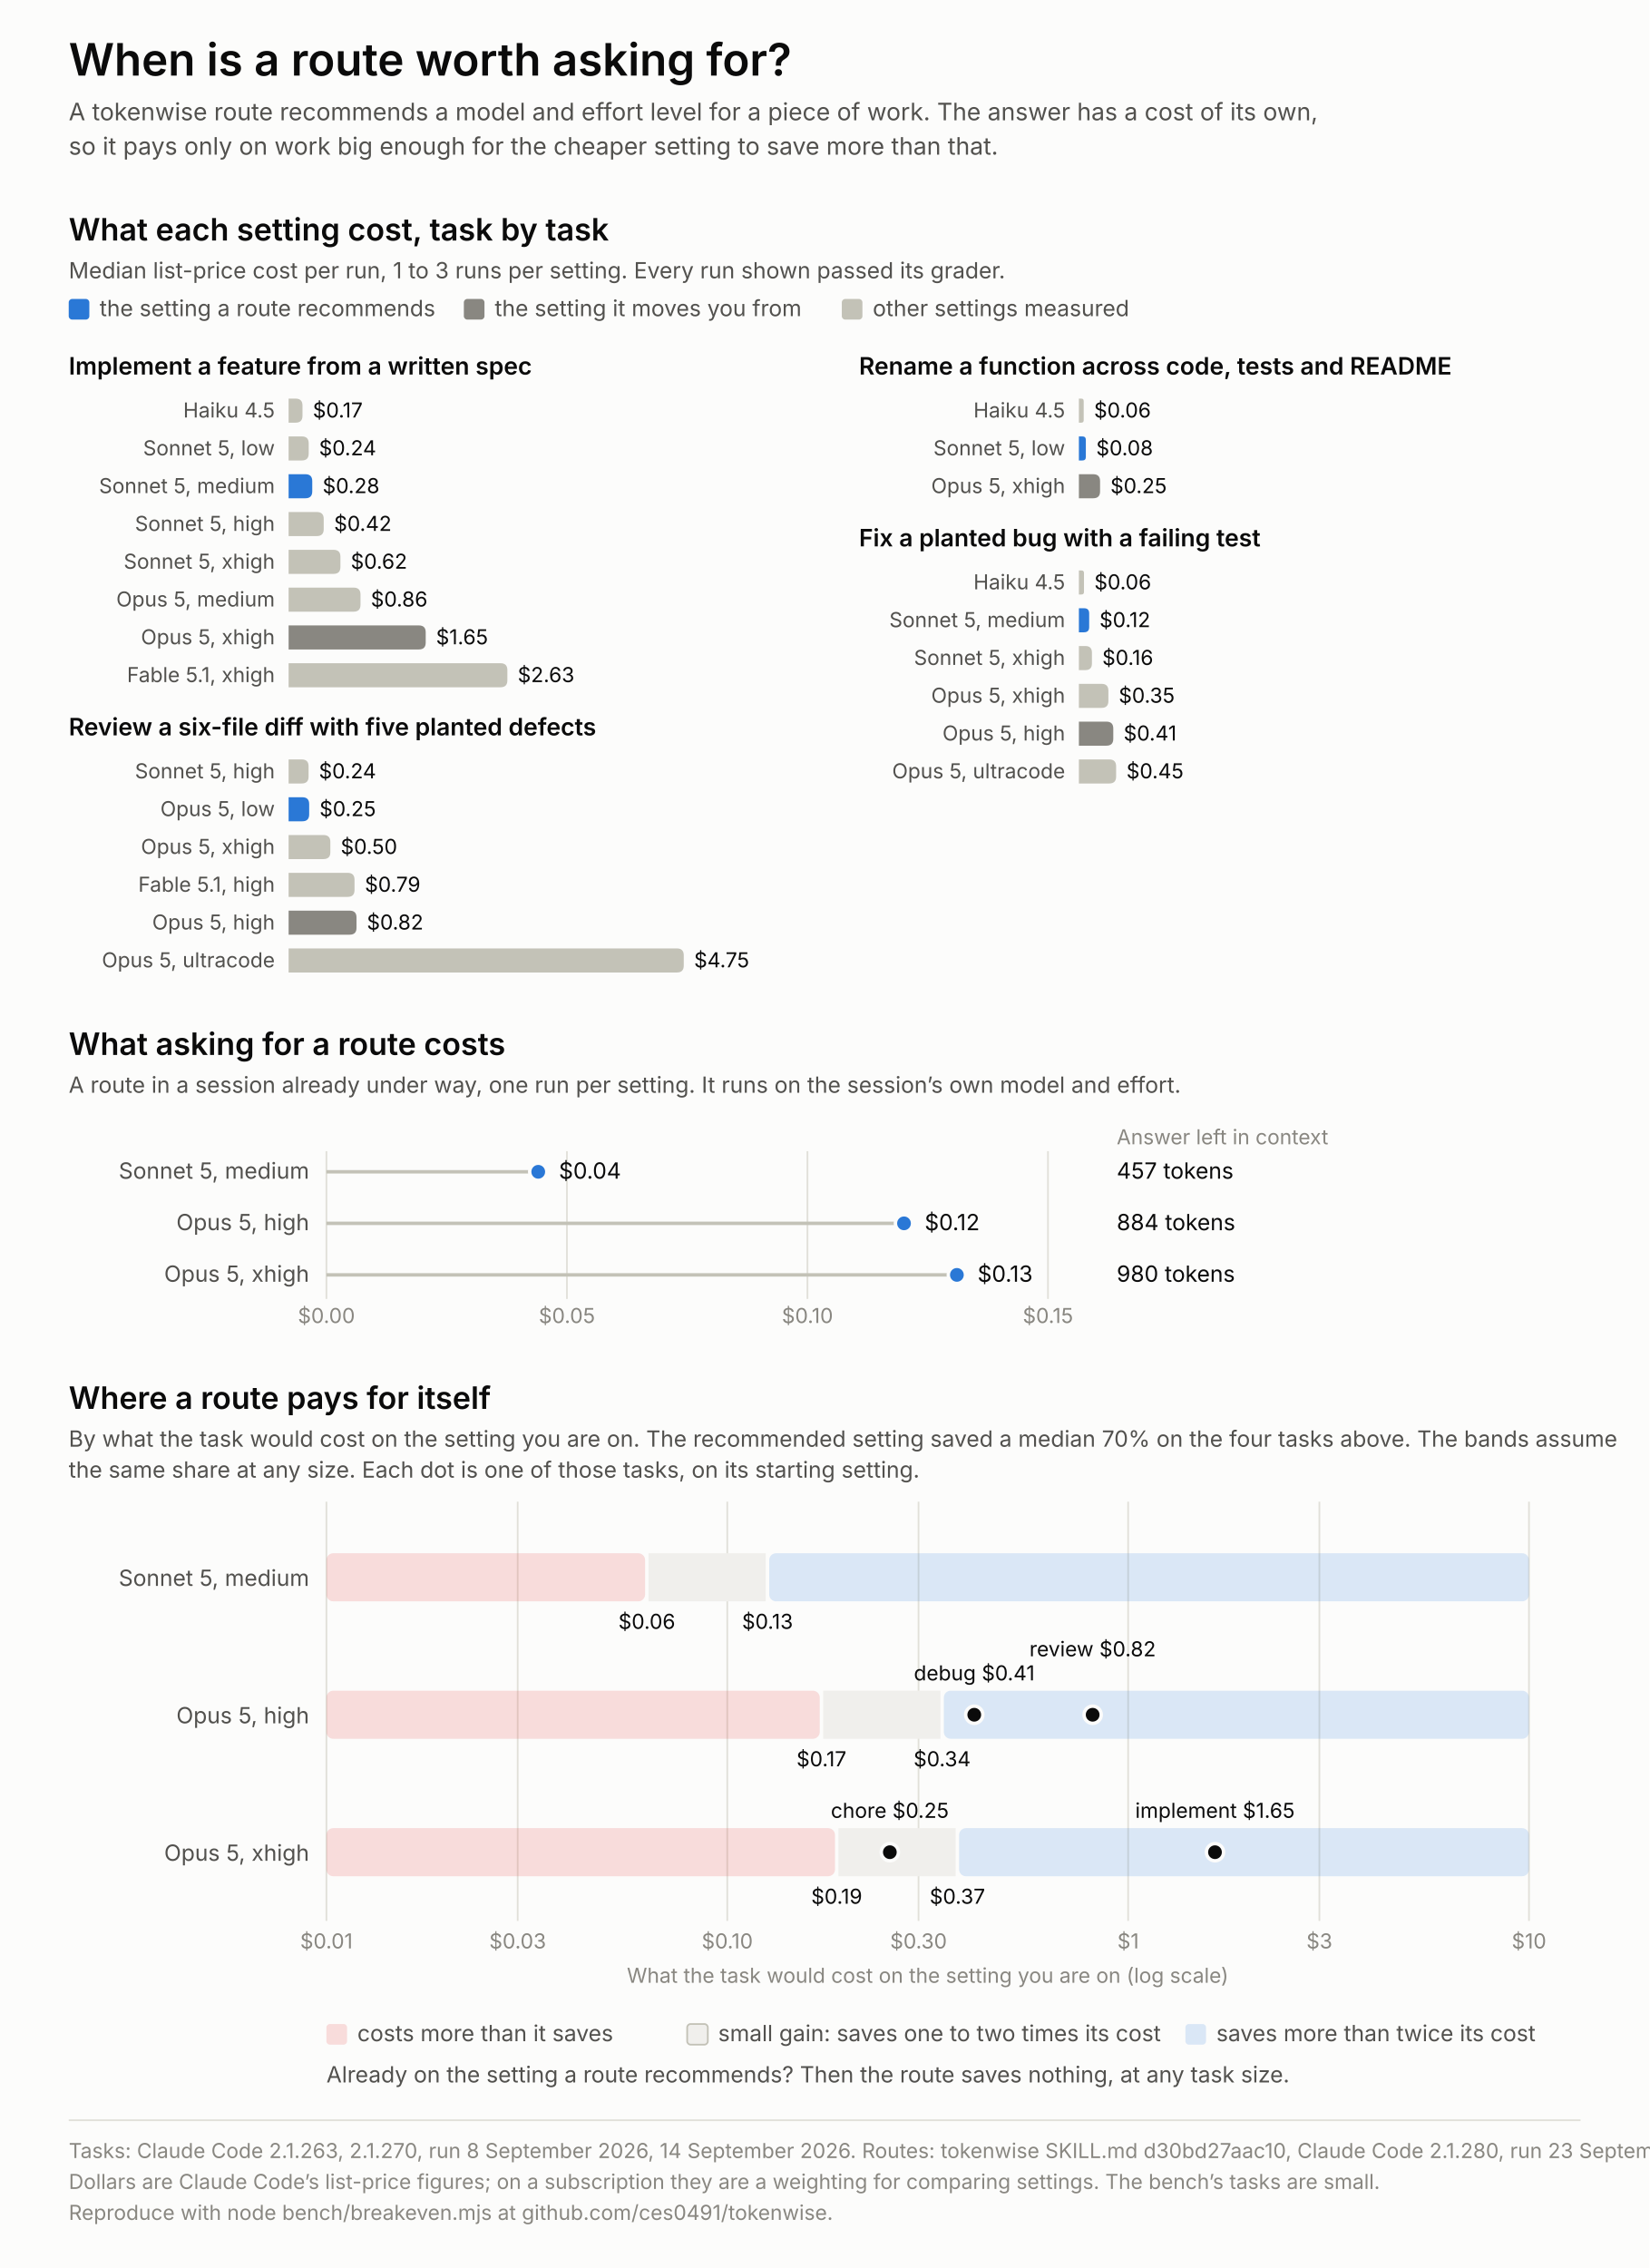
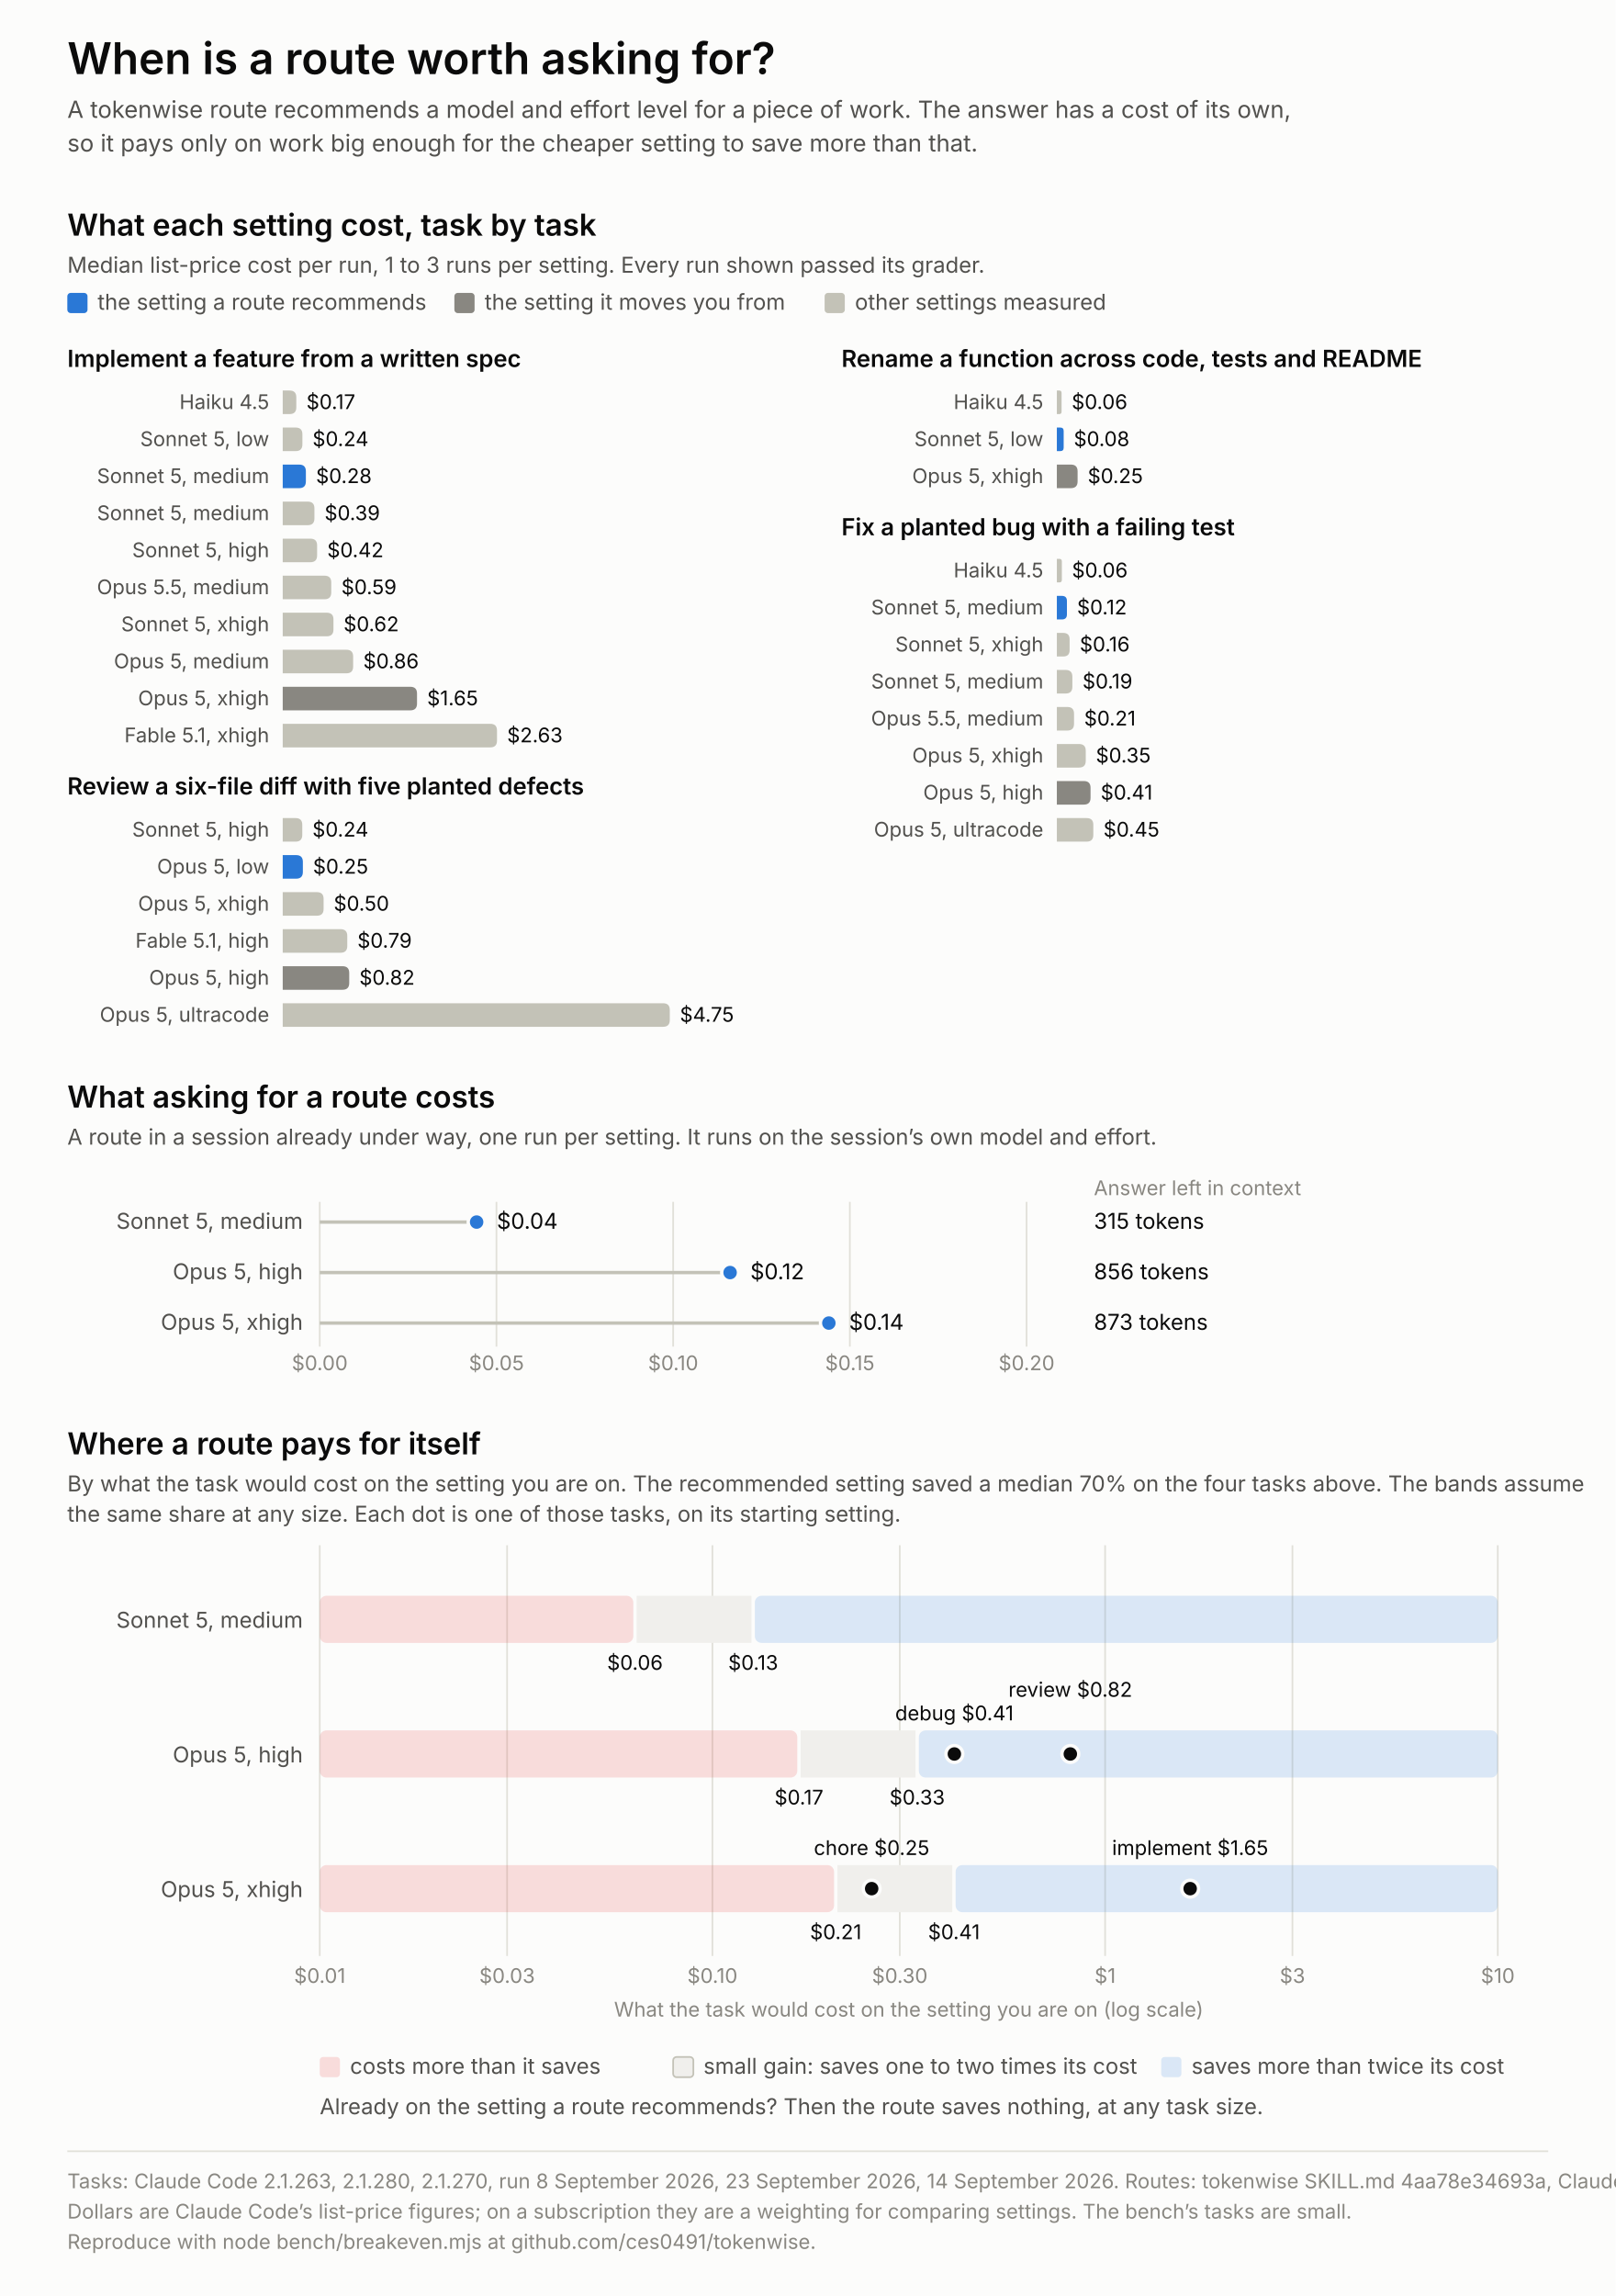
- <svg xmlns="http://www.w3.org/2000/svg" viewBox="0 0 960 1320" width="960" height="1320" font-family="system-ui, -apple-system, &quot;Segoe UI&quot;, sans-serif" role="img" aria-labelledby="t d">
-   <rect width="960" height="1320" fill="#fcfcfb" />
+ <svg xmlns="http://www.w3.org/2000/svg" viewBox="0 0 960 1364" width="960" height="1364" font-family="system-ui, -apple-system, &quot;Segoe UI&quot;, sans-serif" role="img" aria-labelledby="t d">
+   <rect width="960" height="1364" fill="#fcfcfb" />
  <text x="40.00" y="44.00" font-size="26" fill="#0b0b0b" font-weight="600" text-anchor="start">When is a route worth asking for?</text>
  <text x="40.00" y="70.00" font-size="14" fill="#52514e" font-weight="400" text-anchor="start">A tokenwise route recommends a model and effort level for a piece of work. The answer has a cost of its own,</text>
  <text x="40.00" y="90.00" font-size="14" fill="#52514e" font-weight="400" text-anchor="start">so it pays only on work big enough for the cheaper setting to save more than that.</text>
  <text x="40.00" y="140.00" font-size="18" fill="#0b0b0b" font-weight="600" text-anchor="start">What each setting cost, task by task</text>
  <text x="40.00" y="162.00" font-size="13" fill="#52514e" font-weight="400" text-anchor="start">Median list-price cost per run, 1 to 3 runs per setting. Every run shown passed its grader.</text>
  <rect x="40.00" y="174.00" width="12" height="12" rx="2" fill="#2a78d6" />
  <text x="58.00" y="184.00" font-size="13" fill="#52514e" font-weight="400" text-anchor="start">the setting a route recommends</text>
  <rect x="270.00" y="174.00" width="12" height="12" rx="2" fill="#898781" />
  <text x="288.00" y="184.00" font-size="13" fill="#52514e" font-weight="400" text-anchor="start">the setting it moves you from</text>
  <rect x="490.00" y="174.00" width="12" height="12" rx="2" fill="#c3c2b7" />
  <text x="508.00" y="184.00" font-size="13" fill="#52514e" font-weight="400" text-anchor="start">other settings measured</text>
  <text x="40.00" y="218.00" font-size="14" fill="#0b0b0b" font-weight="600" text-anchor="start">Implement a feature from a written spec</text>
  <text x="160.00" y="243.00" font-size="12" fill="#52514e" font-weight="400" text-anchor="end">Haiku 4.5</text>
  <path d="M168.00 232.00H172.07Q176.07 232.00 176.07 236.00V242.00Q176.07 246.00 172.07 246.00H168.00Z" fill="#c3c2b7" />
  <text x="182.07" y="243.00" font-size="12" fill="#0b0b0b" font-weight="400" text-anchor="start">$0.17</text>
  <text x="160.00" y="265.00" font-size="12" fill="#52514e" font-weight="400" text-anchor="end">Sonnet 5, low</text>
  <path d="M168.00 254.00H175.69Q179.69 254.00 179.69 258.00V264.00Q179.69 268.00 175.69 268.00H168.00Z" fill="#c3c2b7" />
  <text x="185.69" y="265.00" font-size="12" fill="#0b0b0b" font-weight="400" text-anchor="start">$0.24</text>
  <text x="160.00" y="287.00" font-size="12" fill="#52514e" font-weight="400" text-anchor="end">Sonnet 5, medium</text>
  <path d="M168.00 276.00H177.76Q181.76 276.00 181.76 280.00V286.00Q181.76 290.00 177.76 290.00H168.00Z" fill="#2a78d6" />
  <text x="187.76" y="287.00" font-size="12" fill="#0b0b0b" font-weight="400" text-anchor="start">$0.28</text>
-   <text x="160.00" y="309.00" font-size="12" fill="#52514e" font-weight="400" text-anchor="end">Sonnet 5, high</text>
-   <path d="M168.00 298.00H184.43Q188.43 298.00 188.43 302.00V308.00Q188.43 312.00 184.43 312.00H168.00Z" fill="#c3c2b7" />
-   <text x="194.43" y="309.00" font-size="12" fill="#0b0b0b" font-weight="400" text-anchor="start">$0.42</text>
-   <text x="160.00" y="331.00" font-size="12" fill="#52514e" font-weight="400" text-anchor="end">Sonnet 5, xhigh</text>
-   <path d="M168.00 320.00H194.15Q198.15 320.00 198.15 324.00V330.00Q198.15 334.00 194.15 334.00H168.00Z" fill="#c3c2b7" />
-   <text x="204.15" y="331.00" font-size="12" fill="#0b0b0b" font-weight="400" text-anchor="start">$0.62</text>
-   <text x="160.00" y="353.00" font-size="12" fill="#52514e" font-weight="400" text-anchor="end">Opus 5, medium</text>
-   <path d="M168.00 342.00H205.84Q209.84 342.00 209.84 346.00V352.00Q209.84 356.00 205.84 356.00H168.00Z" fill="#c3c2b7" />
-   <text x="215.84" y="353.00" font-size="12" fill="#0b0b0b" font-weight="400" text-anchor="start">$0.86</text>
-   <text x="160.00" y="375.00" font-size="12" fill="#52514e" font-weight="400" text-anchor="end">Opus 5, xhigh</text>
-   <path d="M168.00 364.00H243.80Q247.80 364.00 247.80 368.00V374.00Q247.80 378.00 243.80 378.00H168.00Z" fill="#898781" />
-   <text x="253.80" y="375.00" font-size="12" fill="#0b0b0b" font-weight="400" text-anchor="start">$1.65</text>
-   <text x="160.00" y="397.00" font-size="12" fill="#52514e" font-weight="400" text-anchor="end">Fable 5.1, xhigh</text>
-   <path d="M168.00 386.00H291.33Q295.33 386.00 295.33 390.00V396.00Q295.33 400.00 291.33 400.00H168.00Z" fill="#c3c2b7" />
-   <text x="301.33" y="397.00" font-size="12" fill="#0b0b0b" font-weight="400" text-anchor="start">$2.63</text>
-   <text x="40.00" y="428.00" font-size="14" fill="#0b0b0b" font-weight="600" text-anchor="start">Review a six-file diff with five planted defects</text>
-   <text x="160.00" y="453.00" font-size="12" fill="#52514e" font-weight="400" text-anchor="end">Sonnet 5, high</text>
-   <path d="M168.00 442.00H175.62Q179.62 442.00 179.62 446.00V452.00Q179.62 456.00 175.62 456.00H168.00Z" fill="#c3c2b7" />
-   <text x="185.62" y="453.00" font-size="12" fill="#0b0b0b" font-weight="400" text-anchor="start">$0.24</text>
-   <text x="160.00" y="475.00" font-size="12" fill="#52514e" font-weight="400" text-anchor="end">Opus 5, low</text>
-   <path d="M168.00 464.00H175.97Q179.97 464.00 179.97 468.00V474.00Q179.97 478.00 175.97 478.00H168.00Z" fill="#2a78d6" />
-   <text x="185.97" y="475.00" font-size="12" fill="#0b0b0b" font-weight="400" text-anchor="start">$0.25</text>
-   <text x="160.00" y="497.00" font-size="12" fill="#52514e" font-weight="400" text-anchor="end">Opus 5, xhigh</text>
-   <path d="M168.00 486.00H188.29Q192.29 486.00 192.29 490.00V496.00Q192.29 500.00 188.29 500.00H168.00Z" fill="#c3c2b7" />
-   <text x="198.29" y="497.00" font-size="12" fill="#0b0b0b" font-weight="400" text-anchor="start">$0.50</text>
-   <text x="160.00" y="519.00" font-size="12" fill="#52514e" font-weight="400" text-anchor="end">Fable 5.1, high</text>
-   <path d="M168.00 508.00H202.36Q206.36 508.00 206.36 512.00V518.00Q206.36 522.00 202.36 522.00H168.00Z" fill="#c3c2b7" />
-   <text x="212.36" y="519.00" font-size="12" fill="#0b0b0b" font-weight="400" text-anchor="start">$0.79</text>
-   <text x="160.00" y="541.00" font-size="12" fill="#52514e" font-weight="400" text-anchor="end">Opus 5, high</text>
-   <path d="M168.00 530.00H203.52Q207.52 530.00 207.52 534.00V540.00Q207.52 544.00 203.52 544.00H168.00Z" fill="#898781" />
-   <text x="213.52" y="541.00" font-size="12" fill="#0b0b0b" font-weight="400" text-anchor="start">$0.82</text>
-   <text x="160.00" y="563.00" font-size="12" fill="#52514e" font-weight="400" text-anchor="end">Opus 5, ultracode</text>
-   <path d="M168.00 552.00H394.00Q398.00 552.00 398.00 556.00V562.00Q398.00 566.00 394.00 566.00H168.00Z" fill="#c3c2b7" />
-   <text x="404.00" y="563.00" font-size="12" fill="#0b0b0b" font-weight="400" text-anchor="start">$4.75</text>
+   <text x="160.00" y="309.00" font-size="12" fill="#52514e" font-weight="400" text-anchor="end">Sonnet 5, medium</text>
+   <path d="M168.00 298.00H182.84Q186.84 298.00 186.84 302.00V308.00Q186.84 312.00 182.84 312.00H168.00Z" fill="#c3c2b7" />
+   <text x="192.84" y="309.00" font-size="12" fill="#0b0b0b" font-weight="400" text-anchor="start">$0.39</text>
+   <text x="160.00" y="331.00" font-size="12" fill="#52514e" font-weight="400" text-anchor="end">Sonnet 5, high</text>
+   <path d="M168.00 320.00H184.43Q188.43 320.00 188.43 324.00V330.00Q188.43 334.00 184.43 334.00H168.00Z" fill="#c3c2b7" />
+   <text x="194.43" y="331.00" font-size="12" fill="#0b0b0b" font-weight="400" text-anchor="start">$0.42</text>
+   <text x="160.00" y="353.00" font-size="12" fill="#52514e" font-weight="400" text-anchor="end">Opus 5.5, medium</text>
+   <path d="M168.00 342.00H192.83Q196.83 342.00 196.83 346.00V352.00Q196.83 356.00 192.83 356.00H168.00Z" fill="#c3c2b7" />
+   <text x="202.83" y="353.00" font-size="12" fill="#0b0b0b" font-weight="400" text-anchor="start">$0.59</text>
+   <text x="160.00" y="375.00" font-size="12" fill="#52514e" font-weight="400" text-anchor="end">Sonnet 5, xhigh</text>
+   <path d="M168.00 364.00H194.15Q198.15 364.00 198.15 368.00V374.00Q198.15 378.00 194.15 378.00H168.00Z" fill="#c3c2b7" />
+   <text x="204.15" y="375.00" font-size="12" fill="#0b0b0b" font-weight="400" text-anchor="start">$0.62</text>
+   <text x="160.00" y="397.00" font-size="12" fill="#52514e" font-weight="400" text-anchor="end">Opus 5, medium</text>
+   <path d="M168.00 386.00H205.84Q209.84 386.00 209.84 390.00V396.00Q209.84 400.00 205.84 400.00H168.00Z" fill="#c3c2b7" />
+   <text x="215.84" y="397.00" font-size="12" fill="#0b0b0b" font-weight="400" text-anchor="start">$0.86</text>
+   <text x="160.00" y="419.00" font-size="12" fill="#52514e" font-weight="400" text-anchor="end">Opus 5, xhigh</text>
+   <path d="M168.00 408.00H243.80Q247.80 408.00 247.80 412.00V418.00Q247.80 422.00 243.80 422.00H168.00Z" fill="#898781" />
+   <text x="253.80" y="419.00" font-size="12" fill="#0b0b0b" font-weight="400" text-anchor="start">$1.65</text>
+   <text x="160.00" y="441.00" font-size="12" fill="#52514e" font-weight="400" text-anchor="end">Fable 5.1, xhigh</text>
+   <path d="M168.00 430.00H291.33Q295.33 430.00 295.33 434.00V440.00Q295.33 444.00 291.33 444.00H168.00Z" fill="#c3c2b7" />
+   <text x="301.33" y="441.00" font-size="12" fill="#0b0b0b" font-weight="400" text-anchor="start">$2.63</text>
+   <text x="40.00" y="472.00" font-size="14" fill="#0b0b0b" font-weight="600" text-anchor="start">Review a six-file diff with five planted defects</text>
+   <text x="160.00" y="497.00" font-size="12" fill="#52514e" font-weight="400" text-anchor="end">Sonnet 5, high</text>
+   <path d="M168.00 486.00H175.62Q179.62 486.00 179.62 490.00V496.00Q179.62 500.00 175.62 500.00H168.00Z" fill="#c3c2b7" />
+   <text x="185.62" y="497.00" font-size="12" fill="#0b0b0b" font-weight="400" text-anchor="start">$0.24</text>
+   <text x="160.00" y="519.00" font-size="12" fill="#52514e" font-weight="400" text-anchor="end">Opus 5, low</text>
+   <path d="M168.00 508.00H175.97Q179.97 508.00 179.97 512.00V518.00Q179.97 522.00 175.97 522.00H168.00Z" fill="#2a78d6" />
+   <text x="185.97" y="519.00" font-size="12" fill="#0b0b0b" font-weight="400" text-anchor="start">$0.25</text>
+   <text x="160.00" y="541.00" font-size="12" fill="#52514e" font-weight="400" text-anchor="end">Opus 5, xhigh</text>
+   <path d="M168.00 530.00H188.29Q192.29 530.00 192.29 534.00V540.00Q192.29 544.00 188.29 544.00H168.00Z" fill="#c3c2b7" />
+   <text x="198.29" y="541.00" font-size="12" fill="#0b0b0b" font-weight="400" text-anchor="start">$0.50</text>
+   <text x="160.00" y="563.00" font-size="12" fill="#52514e" font-weight="400" text-anchor="end">Fable 5.1, high</text>
+   <path d="M168.00 552.00H202.36Q206.36 552.00 206.36 556.00V562.00Q206.36 566.00 202.36 566.00H168.00Z" fill="#c3c2b7" />
+   <text x="212.36" y="563.00" font-size="12" fill="#0b0b0b" font-weight="400" text-anchor="start">$0.79</text>
+   <text x="160.00" y="585.00" font-size="12" fill="#52514e" font-weight="400" text-anchor="end">Opus 5, high</text>
+   <path d="M168.00 574.00H203.52Q207.52 574.00 207.52 578.00V584.00Q207.52 588.00 203.52 588.00H168.00Z" fill="#898781" />
+   <text x="213.52" y="585.00" font-size="12" fill="#0b0b0b" font-weight="400" text-anchor="start">$0.82</text>
+   <text x="160.00" y="607.00" font-size="12" fill="#52514e" font-weight="400" text-anchor="end">Opus 5, ultracode</text>
+   <path d="M168.00 596.00H394.00Q398.00 596.00 398.00 600.00V606.00Q398.00 610.00 394.00 610.00H168.00Z" fill="#c3c2b7" />
+   <text x="404.00" y="607.00" font-size="12" fill="#0b0b0b" font-weight="400" text-anchor="start">$4.75</text>
  <text x="500.00" y="218.00" font-size="14" fill="#0b0b0b" font-weight="600" text-anchor="start">Rename a function across code, tests and README</text>
  <text x="620.00" y="243.00" font-size="12" fill="#52514e" font-weight="400" text-anchor="end">Haiku 4.5</text>
  <path d="M628.00 232.00H629.40Q630.80 232.00 630.80 233.40V244.60Q630.80 246.00 629.40 246.00H628.00Z" fill="#c3c2b7" />
  <text x="636.80" y="243.00" font-size="12" fill="#0b0b0b" font-weight="400" text-anchor="start">$0.06</text>
  <text x="620.00" y="265.00" font-size="12" fill="#52514e" font-weight="400" text-anchor="end">Sonnet 5, low</text>
  <path d="M628.00 254.00H630.02Q632.05 254.00 632.05 256.02V265.98Q632.05 268.00 630.02 268.00H628.00Z" fill="#2a78d6" />
  <text x="638.05" y="265.00" font-size="12" fill="#0b0b0b" font-weight="400" text-anchor="start">$0.08</text>
  <text x="620.00" y="287.00" font-size="12" fill="#52514e" font-weight="400" text-anchor="end">Opus 5, xhigh</text>
  <path d="M628.00 276.00H636.33Q640.33 276.00 640.33 280.00V286.00Q640.33 290.00 636.33 290.00H628.00Z" fill="#898781" />
  <text x="646.33" y="287.00" font-size="12" fill="#0b0b0b" font-weight="400" text-anchor="start">$0.25</text>
  <text x="500.00" y="318.00" font-size="14" fill="#0b0b0b" font-weight="600" text-anchor="start">Fix a planted bug with a failing test</text>
  <text x="620.00" y="343.00" font-size="12" fill="#52514e" font-weight="400" text-anchor="end">Haiku 4.5</text>
  <path d="M628.00 332.00H629.48Q630.97 332.00 630.97 333.48V344.52Q630.97 346.00 629.48 346.00H628.00Z" fill="#c3c2b7" />
  <text x="636.97" y="343.00" font-size="12" fill="#0b0b0b" font-weight="400" text-anchor="start">$0.06</text>
  <text x="620.00" y="365.00" font-size="12" fill="#52514e" font-weight="400" text-anchor="end">Sonnet 5, medium</text>
  <path d="M628.00 354.00H630.99Q633.99 354.00 633.99 356.99V365.01Q633.99 368.00 630.99 368.00H628.00Z" fill="#2a78d6" />
  <text x="639.99" y="365.00" font-size="12" fill="#0b0b0b" font-weight="400" text-anchor="start">$0.12</text>
  <text x="620.00" y="387.00" font-size="12" fill="#52514e" font-weight="400" text-anchor="end">Sonnet 5, xhigh</text>
  <path d="M628.00 376.00H631.80Q635.59 376.00 635.59 379.80V386.20Q635.59 390.00 631.80 390.00H628.00Z" fill="#c3c2b7" />
  <text x="641.59" y="387.00" font-size="12" fill="#0b0b0b" font-weight="400" text-anchor="start">$0.16</text>
-   <text x="620.00" y="409.00" font-size="12" fill="#52514e" font-weight="400" text-anchor="end">Opus 5, xhigh</text>
-   <path d="M628.00 398.00H641.17Q645.17 398.00 645.17 402.00V408.00Q645.17 412.00 641.17 412.00H628.00Z" fill="#c3c2b7" />
-   <text x="651.17" y="409.00" font-size="12" fill="#0b0b0b" font-weight="400" text-anchor="start">$0.35</text>
-   <text x="620.00" y="431.00" font-size="12" fill="#52514e" font-weight="400" text-anchor="end">Opus 5, high</text>
-   <path d="M628.00 420.00H644.02Q648.02 420.00 648.02 424.00V430.00Q648.02 434.00 644.02 434.00H628.00Z" fill="#898781" />
-   <text x="654.02" y="431.00" font-size="12" fill="#0b0b0b" font-weight="400" text-anchor="start">$0.41</text>
-   <text x="620.00" y="453.00" font-size="12" fill="#52514e" font-weight="400" text-anchor="end">Opus 5, ultracode</text>
-   <path d="M628.00 442.00H645.67Q649.67 442.00 649.67 446.00V452.00Q649.67 456.00 645.67 456.00H628.00Z" fill="#c3c2b7" />
-   <text x="655.67" y="453.00" font-size="12" fill="#0b0b0b" font-weight="400" text-anchor="start">$0.45</text>
-   <text x="40.00" y="614.00" font-size="18" fill="#0b0b0b" font-weight="600" text-anchor="start">What asking for a route costs</text>
-   <text x="40.00" y="636.00" font-size="13" fill="#52514e" font-weight="400" text-anchor="start">A route in a session already under way, one run per setting. It runs on the session’s own model and effort.</text>
-   <line x1="190.00" y1="670.00" x2="190.00" y2="756.00" stroke="#e1e0d9" stroke-width="1" />
-   <text x="190.00" y="770.00" font-size="12" fill="#898781" font-weight="400" text-anchor="middle">$0.00</text>
-   <line x1="330.00" y1="670.00" x2="330.00" y2="756.00" stroke="#e1e0d9" stroke-width="1" />
-   <text x="330.00" y="770.00" font-size="12" fill="#898781" font-weight="400" text-anchor="middle">$0.05</text>
-   <line x1="470.00" y1="670.00" x2="470.00" y2="756.00" stroke="#e1e0d9" stroke-width="1" />
-   <text x="470.00" y="770.00" font-size="12" fill="#898781" font-weight="400" text-anchor="middle">$0.10</text>
-   <line x1="610.00" y1="670.00" x2="610.00" y2="756.00" stroke="#e1e0d9" stroke-width="1" />
-   <text x="610.00" y="770.00" font-size="12" fill="#898781" font-weight="400" text-anchor="middle">$0.15</text>
-   <text x="650.00" y="666.00" font-size="12" fill="#898781" font-weight="400" text-anchor="start">Answer left in context</text>
-   <text x="180.00" y="686.00" font-size="13" fill="#52514e" font-weight="400" text-anchor="end">Sonnet 5, medium</text>
-   <line x1="190.00" y1="682.00" x2="313.30" y2="682.00" stroke="#c3c2b7" stroke-width="2" />
-   <circle cx="313.30" cy="682.00" r="5" fill="#2a78d6" stroke="#fcfcfb" stroke-width="2" />
-   <text x="325.30" y="686.00" font-size="13" fill="#0b0b0b" font-weight="400" text-anchor="start">$0.04</text>
-   <text x="650.00" y="686.00" font-size="13" fill="#0b0b0b" font-weight="400" text-anchor="start">457 tokens</text>
-   <text x="180.00" y="716.00" font-size="13" fill="#52514e" font-weight="400" text-anchor="end">Opus 5, high</text>
-   <line x1="190.00" y1="712.00" x2="526.20" y2="712.00" stroke="#c3c2b7" stroke-width="2" />
-   <circle cx="526.20" cy="712.00" r="5" fill="#2a78d6" stroke="#fcfcfb" stroke-width="2" />
-   <text x="538.20" y="716.00" font-size="13" fill="#0b0b0b" font-weight="400" text-anchor="start">$0.12</text>
-   <text x="650.00" y="716.00" font-size="13" fill="#0b0b0b" font-weight="400" text-anchor="start">884 tokens</text>
-   <text x="180.00" y="746.00" font-size="13" fill="#52514e" font-weight="400" text-anchor="end">Opus 5, xhigh</text>
-   <line x1="190.00" y1="742.00" x2="556.98" y2="742.00" stroke="#c3c2b7" stroke-width="2" />
-   <circle cx="556.98" cy="742.00" r="5" fill="#2a78d6" stroke="#fcfcfb" stroke-width="2" />
-   <text x="568.98" y="746.00" font-size="13" fill="#0b0b0b" font-weight="400" text-anchor="start">$0.13</text>
-   <text x="650.00" y="746.00" font-size="13" fill="#0b0b0b" font-weight="400" text-anchor="start">980 tokens</text>
-   <text x="40.00" y="820.00" font-size="18" fill="#0b0b0b" font-weight="600" text-anchor="start">Where a route pays for itself</text>
-   <text x="40.00" y="842.00" font-size="13" fill="#52514e" font-weight="400" text-anchor="start">By what the task would cost on the setting you are on. The recommended setting saved a median 70% on the four tasks above. The bands assume</text>
-   <text x="40.00" y="860.00" font-size="13" fill="#52514e" font-weight="400" text-anchor="start">the same share at any size. Each dot is one of those tasks, on its starting setting.</text>
-   <line x1="190.00" y1="874.00" x2="190.00" y2="1118.00" stroke="#e1e0d9" stroke-width="1" />
-   <text x="190.00" y="1134.00" font-size="12" fill="#898781" font-weight="400" text-anchor="middle">$0.01</text>
-   <line x1="301.33" y1="874.00" x2="301.33" y2="1118.00" stroke="#e1e0d9" stroke-width="1" />
-   <text x="301.33" y="1134.00" font-size="12" fill="#898781" font-weight="400" text-anchor="middle">$0.03</text>
-   <line x1="423.33" y1="874.00" x2="423.33" y2="1118.00" stroke="#e1e0d9" stroke-width="1" />
-   <text x="423.33" y="1134.00" font-size="12" fill="#898781" font-weight="400" text-anchor="middle">$0.10</text>
-   <line x1="534.66" y1="874.00" x2="534.66" y2="1118.00" stroke="#e1e0d9" stroke-width="1" />
-   <text x="534.66" y="1134.00" font-size="12" fill="#898781" font-weight="400" text-anchor="middle">$0.30</text>
-   <line x1="656.67" y1="874.00" x2="656.67" y2="1118.00" stroke="#e1e0d9" stroke-width="1" />
-   <text x="656.67" y="1134.00" font-size="12" fill="#898781" font-weight="400" text-anchor="middle">$1</text>
-   <line x1="767.99" y1="874.00" x2="767.99" y2="1118.00" stroke="#e1e0d9" stroke-width="1" />
-   <text x="767.99" y="1134.00" font-size="12" fill="#898781" font-weight="400" text-anchor="middle">$3</text>
-   <line x1="890.00" y1="874.00" x2="890.00" y2="1118.00" stroke="#e1e0d9" stroke-width="1" />
-   <text x="890.00" y="1134.00" font-size="12" fill="#898781" font-weight="400" text-anchor="middle">$10</text>
-   <text x="180.00" y="923.00" font-size="13" fill="#52514e" font-weight="400" text-anchor="end">Sonnet 5, medium</text>
-   <rect x="190.00" y="904.00" width="185.50" height="28" rx="4" fill="#e34948" fill-opacity="0.18" />
-   <rect x="377.50" y="904.00" width="68.24" height="28" rx="0" fill="#f0efec" fill-opacity="1" />
-   <rect x="447.74" y="904.00" width="442.26" height="28" rx="4" fill="#2a78d6" fill-opacity="0.16" />
-   <text x="376.50" y="948.00" font-size="12" fill="#0b0b0b" font-weight="400" text-anchor="middle">$0.06</text>
-   <text x="446.74" y="948.00" font-size="12" fill="#0b0b0b" font-weight="400" text-anchor="middle">$0.13</text>
-   <text x="180.00" y="1003.00" font-size="13" fill="#52514e" font-weight="400" text-anchor="end">Opus 5, high</text>
-   <rect x="190.00" y="984.00" width="287.15" height="28" rx="4" fill="#e34948" fill-opacity="0.18" />
-   <rect x="479.15" y="984.00" width="68.24" height="28" rx="0" fill="#f0efec" fill-opacity="1" />
-   <rect x="549.39" y="984.00" width="340.61" height="28" rx="4" fill="#2a78d6" fill-opacity="0.16" />
-   <text x="478.15" y="1028.00" font-size="12" fill="#0b0b0b" font-weight="400" text-anchor="middle">$0.17</text>
-   <text x="548.39" y="1028.00" font-size="12" fill="#0b0b0b" font-weight="400" text-anchor="middle">$0.34</text>
-   <circle cx="567.10" cy="998.00" r="5" fill="#0b0b0b" stroke="#fcfcfb" stroke-width="2" />
-   <text x="567.10" y="978.00" font-size="12" fill="#0b0b0b" font-weight="400" text-anchor="middle">debug $0.41</text>
-   <circle cx="636.01" cy="998.00" r="5" fill="#0b0b0b" stroke="#fcfcfb" stroke-width="2" />
-   <text x="636.01" y="964.00" font-size="12" fill="#0b0b0b" font-weight="400" text-anchor="middle">review $0.82</text>
-   <text x="180.00" y="1083.00" font-size="13" fill="#52514e" font-weight="400" text-anchor="end">Opus 5, xhigh</text>
-   <rect x="190.00" y="1064.00" width="296.03" height="28" rx="4" fill="#e34948" fill-opacity="0.18" />
-   <rect x="488.03" y="1064.00" width="68.24" height="28" rx="0" fill="#f0efec" fill-opacity="1" />
-   <rect x="558.27" y="1064.00" width="331.73" height="28" rx="4" fill="#2a78d6" fill-opacity="0.16" />
-   <text x="487.03" y="1108.00" font-size="12" fill="#0b0b0b" font-weight="400" text-anchor="middle">$0.19</text>
-   <text x="557.27" y="1108.00" font-size="12" fill="#0b0b0b" font-weight="400" text-anchor="middle">$0.37</text>
-   <circle cx="517.96" cy="1078.00" r="5" fill="#0b0b0b" stroke="#fcfcfb" stroke-width="2" />
-   <text x="517.96" y="1058.00" font-size="12" fill="#0b0b0b" font-weight="400" text-anchor="middle">chore $0.25</text>
-   <circle cx="707.22" cy="1078.00" r="5" fill="#0b0b0b" stroke="#fcfcfb" stroke-width="2" />
-   <text x="707.22" y="1058.00" font-size="12" fill="#0b0b0b" font-weight="400" text-anchor="middle">implement $1.65</text>
-   <text x="540.00" y="1154.00" font-size="12" fill="#898781" font-weight="400" text-anchor="middle">What the task would cost on the setting you are on (log scale)</text>
-   <rect x="190.00" y="1178.00" width="12" height="12" rx="2" fill="#e34948" fill-opacity="0.18" />
-   <text x="208.00" y="1188.00" font-size="13" fill="#52514e" font-weight="400" text-anchor="start">costs more than it saves</text>
-   <rect x="400.00" y="1178.00" width="12" height="12" rx="2" fill="#f0efec" stroke="#c3c2b7" stroke-width="1" />
-   <text x="418.00" y="1188.00" font-size="13" fill="#52514e" font-weight="400" text-anchor="start">small gain: saves one to two times its cost</text>
-   <rect x="690.00" y="1178.00" width="12" height="12" rx="2" fill="#2a78d6" fill-opacity="0.16" />
-   <text x="708.00" y="1188.00" font-size="13" fill="#52514e" font-weight="400" text-anchor="start">saves more than twice its cost</text>
-   <text x="190.00" y="1212.00" font-size="13" fill="#52514e" font-weight="400" text-anchor="start">Already on the setting a route recommends? Then the route saves nothing, at any task size.</text>
-   <line x1="40" y1="1234.00" x2="920" y2="1234.00" stroke="#e1e0d9" stroke-width="1" />
-   <text x="40.00" y="1256.00" font-size="12" fill="#898781" font-weight="400" text-anchor="start">Tasks: Claude Code 2.1.263, 2.1.270, run 8 September 2026, 14 September 2026. Routes: tokenwise SKILL.md d30bd27aac10, Claude Code 2.1.280, run 23 September 2026.</text>
-   <text x="40.00" y="1274.00" font-size="12" fill="#898781" font-weight="400" text-anchor="start">Dollars are Claude Code’s list-price figures; on a subscription they are a weighting for comparing settings. The bench’s tasks are small.</text>
-   <text x="40.00" y="1292.00" font-size="12" fill="#898781" font-weight="400" text-anchor="start">Reproduce with node bench/breakeven.mjs at github.com/ces0491/tokenwise.</text>
+   <text x="620.00" y="409.00" font-size="12" fill="#52514e" font-weight="400" text-anchor="end">Sonnet 5, medium</text>
+   <path d="M628.00 398.00H633.22Q637.22 398.00 637.22 402.00V408.00Q637.22 412.00 633.22 412.00H628.00Z" fill="#c3c2b7" />
+   <text x="643.22" y="409.00" font-size="12" fill="#0b0b0b" font-weight="400" text-anchor="start">$0.19</text>
+   <text x="620.00" y="431.00" font-size="12" fill="#52514e" font-weight="400" text-anchor="end">Opus 5.5, medium</text>
+   <path d="M628.00 420.00H634.21Q638.21 420.00 638.21 424.00V430.00Q638.21 434.00 634.21 434.00H628.00Z" fill="#c3c2b7" />
+   <text x="644.21" y="431.00" font-size="12" fill="#0b0b0b" font-weight="400" text-anchor="start">$0.21</text>
+   <text x="620.00" y="453.00" font-size="12" fill="#52514e" font-weight="400" text-anchor="end">Opus 5, xhigh</text>
+   <path d="M628.00 442.00H641.17Q645.17 442.00 645.17 446.00V452.00Q645.17 456.00 641.17 456.00H628.00Z" fill="#c3c2b7" />
+   <text x="651.17" y="453.00" font-size="12" fill="#0b0b0b" font-weight="400" text-anchor="start">$0.35</text>
+   <text x="620.00" y="475.00" font-size="12" fill="#52514e" font-weight="400" text-anchor="end">Opus 5, high</text>
+   <path d="M628.00 464.00H644.02Q648.02 464.00 648.02 468.00V474.00Q648.02 478.00 644.02 478.00H628.00Z" fill="#898781" />
+   <text x="654.02" y="475.00" font-size="12" fill="#0b0b0b" font-weight="400" text-anchor="start">$0.41</text>
+   <text x="620.00" y="497.00" font-size="12" fill="#52514e" font-weight="400" text-anchor="end">Opus 5, ultracode</text>
+   <path d="M628.00 486.00H645.67Q649.67 486.00 649.67 490.00V496.00Q649.67 500.00 645.67 500.00H628.00Z" fill="#c3c2b7" />
+   <text x="655.67" y="497.00" font-size="12" fill="#0b0b0b" font-weight="400" text-anchor="start">$0.45</text>
+   <text x="40.00" y="658.00" font-size="18" fill="#0b0b0b" font-weight="600" text-anchor="start">What asking for a route costs</text>
+   <text x="40.00" y="680.00" font-size="13" fill="#52514e" font-weight="400" text-anchor="start">A route in a session already under way, one run per setting. It runs on the session’s own model and effort.</text>
+   <line x1="190.00" y1="714.00" x2="190.00" y2="800.00" stroke="#e1e0d9" stroke-width="1" />
+   <text x="190.00" y="814.00" font-size="12" fill="#898781" font-weight="400" text-anchor="middle">$0.00</text>
+   <line x1="295.00" y1="714.00" x2="295.00" y2="800.00" stroke="#e1e0d9" stroke-width="1" />
+   <text x="295.00" y="814.00" font-size="12" fill="#898781" font-weight="400" text-anchor="middle">$0.05</text>
+   <line x1="400.00" y1="714.00" x2="400.00" y2="800.00" stroke="#e1e0d9" stroke-width="1" />
+   <text x="400.00" y="814.00" font-size="12" fill="#898781" font-weight="400" text-anchor="middle">$0.10</text>
+   <line x1="505.00" y1="714.00" x2="505.00" y2="800.00" stroke="#e1e0d9" stroke-width="1" />
+   <text x="505.00" y="814.00" font-size="12" fill="#898781" font-weight="400" text-anchor="middle">$0.15</text>
+   <line x1="610.00" y1="714.00" x2="610.00" y2="800.00" stroke="#e1e0d9" stroke-width="1" />
+   <text x="610.00" y="814.00" font-size="12" fill="#898781" font-weight="400" text-anchor="middle">$0.20</text>
+   <text x="650.00" y="710.00" font-size="12" fill="#898781" font-weight="400" text-anchor="start">Answer left in context</text>
+   <text x="180.00" y="730.00" font-size="13" fill="#52514e" font-weight="400" text-anchor="end">Sonnet 5, medium</text>
+   <line x1="190.00" y1="726.00" x2="283.22" y2="726.00" stroke="#c3c2b7" stroke-width="2" />
+   <circle cx="283.22" cy="726.00" r="5" fill="#2a78d6" stroke="#fcfcfb" stroke-width="2" />
+   <text x="295.22" y="730.00" font-size="13" fill="#0b0b0b" font-weight="400" text-anchor="start">$0.04</text>
+   <text x="650.00" y="730.00" font-size="13" fill="#0b0b0b" font-weight="400" text-anchor="start">315 tokens</text>
+   <text x="180.00" y="760.00" font-size="13" fill="#52514e" font-weight="400" text-anchor="end">Opus 5, high</text>
+   <line x1="190.00" y1="756.00" x2="433.84" y2="756.00" stroke="#c3c2b7" stroke-width="2" />
+   <circle cx="433.84" cy="756.00" r="5" fill="#2a78d6" stroke="#fcfcfb" stroke-width="2" />
+   <text x="445.84" y="760.00" font-size="13" fill="#0b0b0b" font-weight="400" text-anchor="start">$0.12</text>
+   <text x="650.00" y="760.00" font-size="13" fill="#0b0b0b" font-weight="400" text-anchor="start">856 tokens</text>
+   <text x="180.00" y="790.00" font-size="13" fill="#52514e" font-weight="400" text-anchor="end">Opus 5, xhigh</text>
+   <line x1="190.00" y1="786.00" x2="492.52" y2="786.00" stroke="#c3c2b7" stroke-width="2" />
+   <circle cx="492.52" cy="786.00" r="5" fill="#2a78d6" stroke="#fcfcfb" stroke-width="2" />
+   <text x="504.52" y="790.00" font-size="13" fill="#0b0b0b" font-weight="400" text-anchor="start">$0.14</text>
+   <text x="650.00" y="790.00" font-size="13" fill="#0b0b0b" font-weight="400" text-anchor="start">873 tokens</text>
+   <text x="40.00" y="864.00" font-size="18" fill="#0b0b0b" font-weight="600" text-anchor="start">Where a route pays for itself</text>
+   <text x="40.00" y="886.00" font-size="13" fill="#52514e" font-weight="400" text-anchor="start">By what the task would cost on the setting you are on. The recommended setting saved a median 70% on the four tasks above. The bands assume</text>
+   <text x="40.00" y="904.00" font-size="13" fill="#52514e" font-weight="400" text-anchor="start">the same share at any size. Each dot is one of those tasks, on its starting setting.</text>
+   <line x1="190.00" y1="918.00" x2="190.00" y2="1162.00" stroke="#e1e0d9" stroke-width="1" />
+   <text x="190.00" y="1178.00" font-size="12" fill="#898781" font-weight="400" text-anchor="middle">$0.01</text>
+   <line x1="301.33" y1="918.00" x2="301.33" y2="1162.00" stroke="#e1e0d9" stroke-width="1" />
+   <text x="301.33" y="1178.00" font-size="12" fill="#898781" font-weight="400" text-anchor="middle">$0.03</text>
+   <line x1="423.33" y1="918.00" x2="423.33" y2="1162.00" stroke="#e1e0d9" stroke-width="1" />
+   <text x="423.33" y="1178.00" font-size="12" fill="#898781" font-weight="400" text-anchor="middle">$0.10</text>
+   <line x1="534.66" y1="918.00" x2="534.66" y2="1162.00" stroke="#e1e0d9" stroke-width="1" />
+   <text x="534.66" y="1178.00" font-size="12" fill="#898781" font-weight="400" text-anchor="middle">$0.30</text>
+   <line x1="656.67" y1="918.00" x2="656.67" y2="1162.00" stroke="#e1e0d9" stroke-width="1" />
+   <text x="656.67" y="1178.00" font-size="12" fill="#898781" font-weight="400" text-anchor="middle">$1</text>
+   <line x1="767.99" y1="918.00" x2="767.99" y2="1162.00" stroke="#e1e0d9" stroke-width="1" />
+   <text x="767.99" y="1178.00" font-size="12" fill="#898781" font-weight="400" text-anchor="middle">$3</text>
+   <line x1="890.00" y1="918.00" x2="890.00" y2="1162.00" stroke="#e1e0d9" stroke-width="1" />
+   <text x="890.00" y="1178.00" font-size="12" fill="#898781" font-weight="400" text-anchor="middle">$10</text>
+   <text x="180.00" y="967.00" font-size="13" fill="#52514e" font-weight="400" text-anchor="end">Sonnet 5, medium</text>
+   <rect x="190.00" y="948.00" width="186.31" height="28" rx="4" fill="#e34948" fill-opacity="0.18" />
+   <rect x="378.31" y="948.00" width="68.24" height="28" rx="0" fill="#f0efec" fill-opacity="1" />
+   <rect x="448.55" y="948.00" width="441.45" height="28" rx="4" fill="#2a78d6" fill-opacity="0.16" />
+   <text x="377.31" y="992.00" font-size="12" fill="#0b0b0b" font-weight="400" text-anchor="middle">$0.06</text>
+   <text x="447.55" y="992.00" font-size="12" fill="#0b0b0b" font-weight="400" text-anchor="middle">$0.13</text>
+   <text x="180.00" y="1047.00" font-size="13" fill="#52514e" font-weight="400" text-anchor="end">Opus 5, high</text>
+   <rect x="190.00" y="1028.00" width="283.76" height="28" rx="4" fill="#e34948" fill-opacity="0.18" />
+   <rect x="475.76" y="1028.00" width="68.24" height="28" rx="0" fill="#f0efec" fill-opacity="1" />
+   <rect x="546.00" y="1028.00" width="344.00" height="28" rx="4" fill="#2a78d6" fill-opacity="0.16" />
+   <text x="474.76" y="1072.00" font-size="12" fill="#0b0b0b" font-weight="400" text-anchor="middle">$0.17</text>
+   <text x="545.00" y="1072.00" font-size="12" fill="#0b0b0b" font-weight="400" text-anchor="middle">$0.33</text>
+   <circle cx="567.10" cy="1042.00" r="5" fill="#0b0b0b" stroke="#fcfcfb" stroke-width="2" />
+   <text x="567.10" y="1022.00" font-size="12" fill="#0b0b0b" font-weight="400" text-anchor="middle">debug $0.41</text>
+   <circle cx="636.01" cy="1042.00" r="5" fill="#0b0b0b" stroke="#fcfcfb" stroke-width="2" />
+   <text x="636.01" y="1008.00" font-size="12" fill="#0b0b0b" font-weight="400" text-anchor="middle">review $0.82</text>
+   <text x="180.00" y="1127.00" font-size="13" fill="#52514e" font-weight="400" text-anchor="end">Opus 5, xhigh</text>
+   <rect x="190.00" y="1108.00" width="305.61" height="28" rx="4" fill="#e34948" fill-opacity="0.18" />
+   <rect x="497.61" y="1108.00" width="68.24" height="28" rx="0" fill="#f0efec" fill-opacity="1" />
+   <rect x="567.85" y="1108.00" width="322.15" height="28" rx="4" fill="#2a78d6" fill-opacity="0.16" />
+   <text x="496.61" y="1152.00" font-size="12" fill="#0b0b0b" font-weight="400" text-anchor="middle">$0.21</text>
+   <text x="566.85" y="1152.00" font-size="12" fill="#0b0b0b" font-weight="400" text-anchor="middle">$0.41</text>
+   <circle cx="517.96" cy="1122.00" r="5" fill="#0b0b0b" stroke="#fcfcfb" stroke-width="2" />
+   <text x="517.96" y="1102.00" font-size="12" fill="#0b0b0b" font-weight="400" text-anchor="middle">chore $0.25</text>
+   <circle cx="707.22" cy="1122.00" r="5" fill="#0b0b0b" stroke="#fcfcfb" stroke-width="2" />
+   <text x="707.22" y="1102.00" font-size="12" fill="#0b0b0b" font-weight="400" text-anchor="middle">implement $1.65</text>
+   <text x="540.00" y="1198.00" font-size="12" fill="#898781" font-weight="400" text-anchor="middle">What the task would cost on the setting you are on (log scale)</text>
+   <rect x="190.00" y="1222.00" width="12" height="12" rx="2" fill="#e34948" fill-opacity="0.18" />
+   <text x="208.00" y="1232.00" font-size="13" fill="#52514e" font-weight="400" text-anchor="start">costs more than it saves</text>
+   <rect x="400.00" y="1222.00" width="12" height="12" rx="2" fill="#f0efec" stroke="#c3c2b7" stroke-width="1" />
+   <text x="418.00" y="1232.00" font-size="13" fill="#52514e" font-weight="400" text-anchor="start">small gain: saves one to two times its cost</text>
+   <rect x="690.00" y="1222.00" width="12" height="12" rx="2" fill="#2a78d6" fill-opacity="0.16" />
+   <text x="708.00" y="1232.00" font-size="13" fill="#52514e" font-weight="400" text-anchor="start">saves more than twice its cost</text>
+   <text x="190.00" y="1256.00" font-size="13" fill="#52514e" font-weight="400" text-anchor="start">Already on the setting a route recommends? Then the route saves nothing, at any task size.</text>
+   <line x1="40" y1="1278.00" x2="920" y2="1278.00" stroke="#e1e0d9" stroke-width="1" />
+   <text x="40.00" y="1300.00" font-size="12" fill="#898781" font-weight="400" text-anchor="start">Tasks: Claude Code 2.1.263, 2.1.280, 2.1.270, run 8 September 2026, 23 September 2026, 14 September 2026. Routes: tokenwise SKILL.md 4aa78e34693a, Claude Code 2.1.280, run 23 September 2026.</text>
+   <text x="40.00" y="1318.00" font-size="12" fill="#898781" font-weight="400" text-anchor="start">Dollars are Claude Code’s list-price figures; on a subscription they are a weighting for comparing settings. The bench’s tasks are small.</text>
+   <text x="40.00" y="1336.00" font-size="12" fill="#898781" font-weight="400" text-anchor="start">Reproduce with node bench/breakeven.mjs at github.com/ces0491/tokenwise.</text>
</svg>
